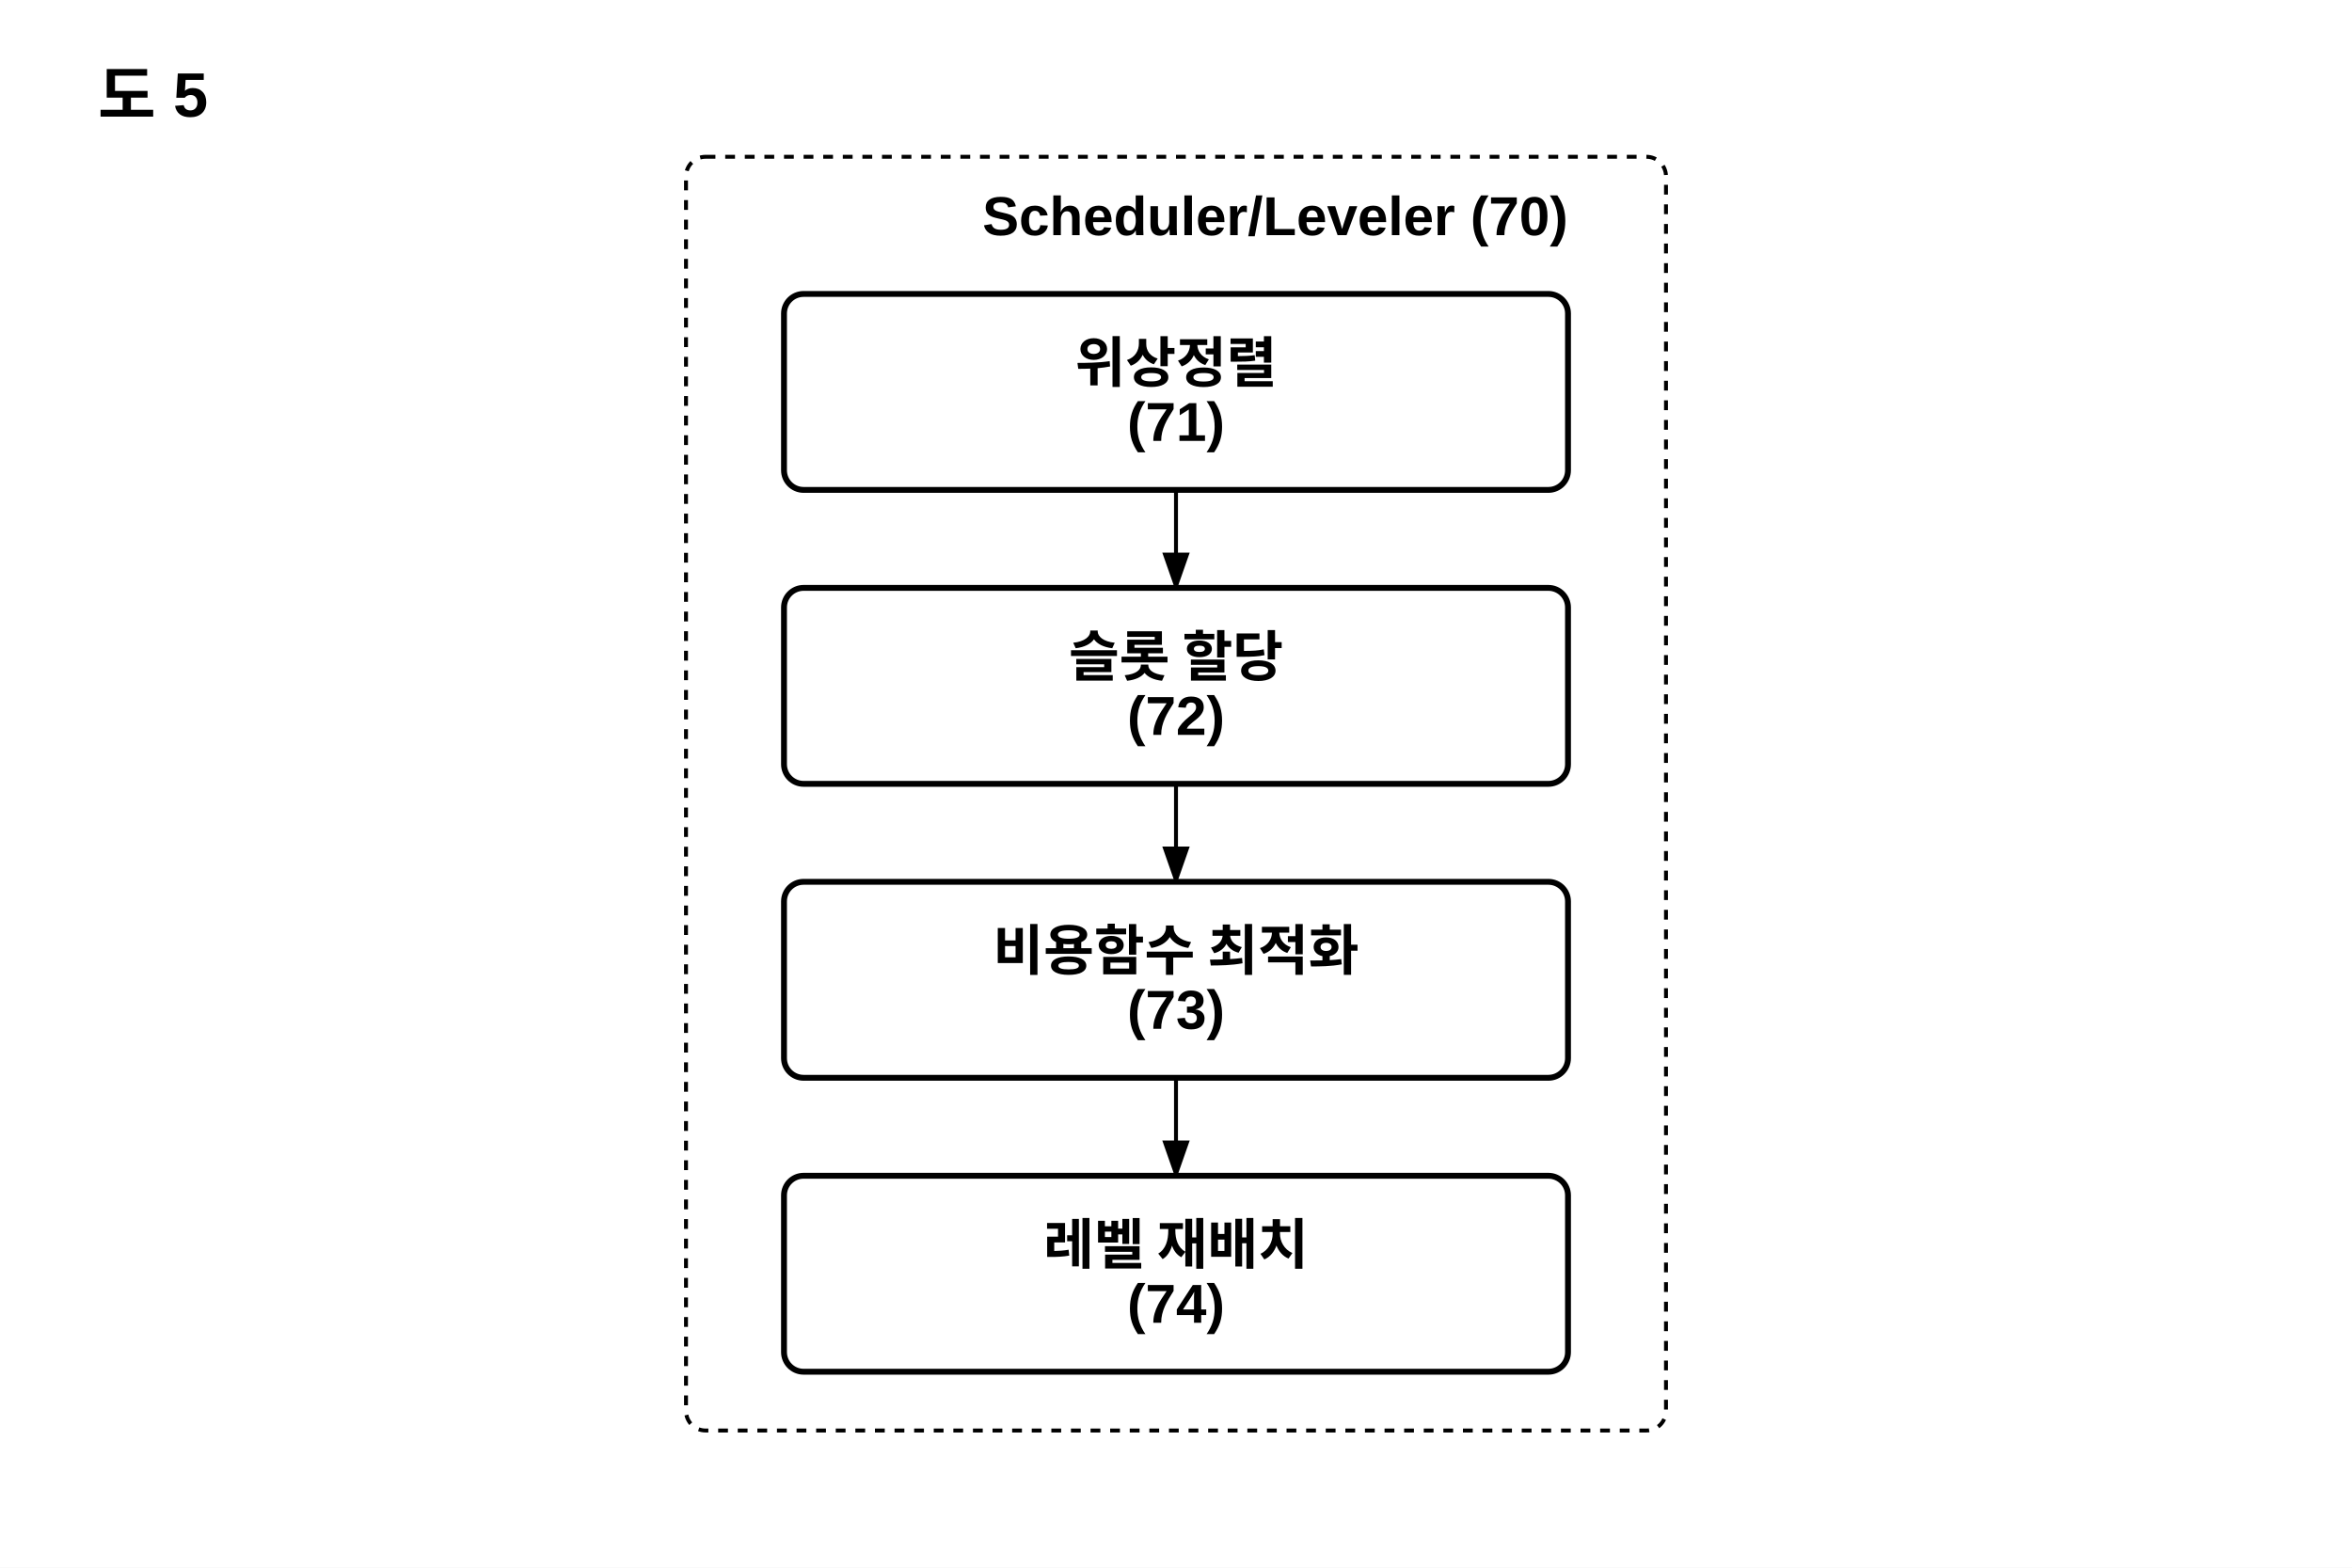
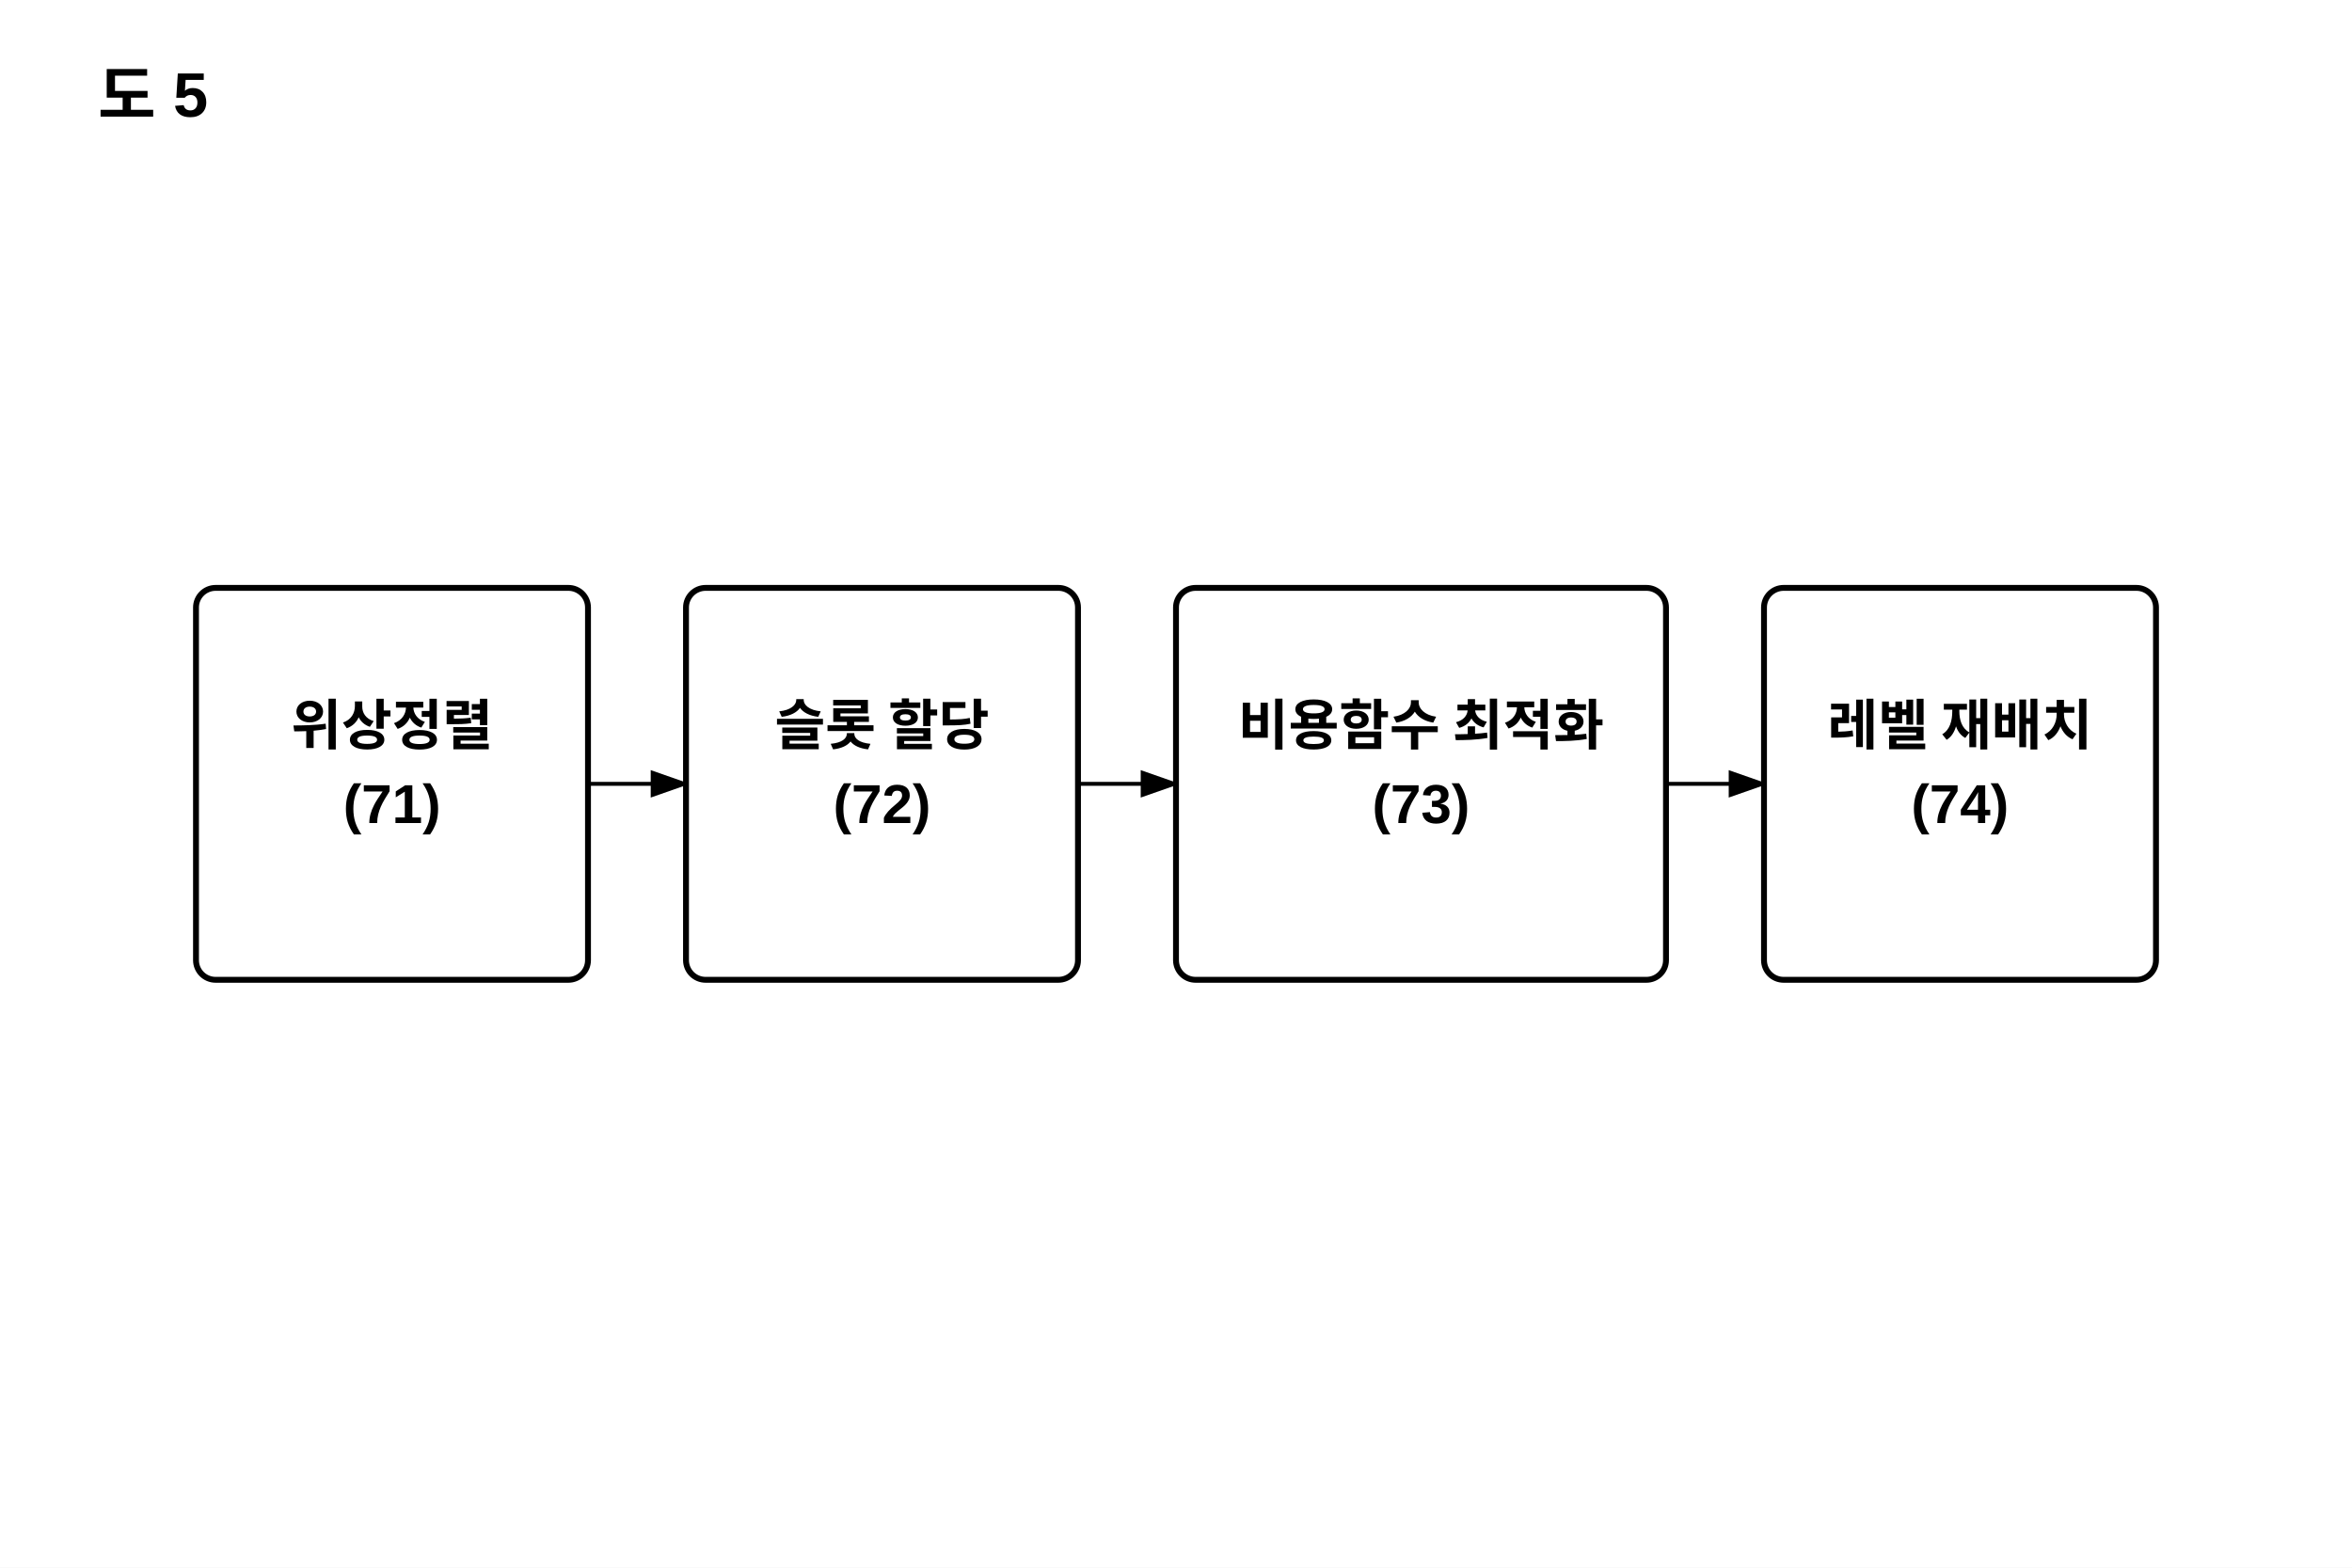
<svg xmlns="http://www.w3.org/2000/svg" width="1200" height="800" viewBox="0 0 1200 800">
  <rect width="100%" height="100%" fill="white" />
  <defs>
    <marker id="arrowhead" markerWidth="10" markerHeight="7" refX="9" refY="3.5" orient="auto">
      <polygon points="0 0, 10 3.5, 0 7" fill="black" />
    </marker>
  </defs>
  <text x="50" y="60" font-family="Arial, sans-serif" font-size="32" font-weight="bold">도 5</text>
-   <rect x="350" y="80" width="500" height="650" fill="none" stroke="black" stroke-width="2" stroke-dasharray="5,5" rx="10" />
-   <text x="800" y="120" text-anchor="end" font-family="Arial, sans-serif" font-size="28" font-weight="bold">Scheduler/Leveler (70)</text>
-   <rect x="400" y="150" width="400" height="100" fill="white" stroke="black" stroke-width="3" rx="10" />
-   <text x="600" y="195" text-anchor="middle" font-family="Arial, sans-serif" font-size="28" font-weight="bold">위상정렬</text>
-   <text x="600" y="225" text-anchor="middle" font-family="Arial, sans-serif" font-size="28" font-weight="bold">(71)</text>
-   <line x1="600" y1="250" x2="600" y2="300" stroke="black" stroke-width="2" marker-end="url(#arrowhead)" />
-   <rect x="400" y="300" width="400" height="100" fill="white" stroke="black" stroke-width="3" rx="10" />
-   <text x="600" y="345" text-anchor="middle" font-family="Arial, sans-serif" font-size="28" font-weight="bold">슬롯 할당</text>
-   <text x="600" y="375" text-anchor="middle" font-family="Arial, sans-serif" font-size="28" font-weight="bold">(72)</text>
-   <line x1="600" y1="400" x2="600" y2="450" stroke="black" stroke-width="2" marker-end="url(#arrowhead)" />
-   <rect x="400" y="450" width="400" height="100" fill="white" stroke="black" stroke-width="3" rx="10" />
-   <text x="600" y="495" text-anchor="middle" font-family="Arial, sans-serif" font-size="28" font-weight="bold">비용함수 최적화</text>
-   <text x="600" y="525" text-anchor="middle" font-family="Arial, sans-serif" font-size="28" font-weight="bold">(73)</text>
-   <line x1="600" y1="550" x2="600" y2="600" stroke="black" stroke-width="2" marker-end="url(#arrowhead)" />
-   <rect x="400" y="600" width="400" height="100" fill="white" stroke="black" stroke-width="3" rx="10" />
-   <text x="600" y="645" text-anchor="middle" font-family="Arial, sans-serif" font-size="28" font-weight="bold">레벨 재배치</text>
-   <text x="600" y="675" text-anchor="middle" font-family="Arial, sans-serif" font-size="28" font-weight="bold">(74)</text>
+   <rect x="100" y="300" width="200" height="200" fill="white" stroke="black" stroke-width="3" rx="10" />
+   <text x="200" y="380" text-anchor="middle" font-family="Arial, sans-serif" font-size="28" font-weight="bold">위상정렬</text>
+   <text x="200" y="420" text-anchor="middle" font-family="Arial, sans-serif" font-size="28" font-weight="bold">(71)</text>
+   <line x1="300" y1="400" x2="350" y2="400" stroke="black" stroke-width="2" marker-end="url(#arrowhead)" />
+   <rect x="350" y="300" width="200" height="200" fill="white" stroke="black" stroke-width="3" rx="10" />
+   <text x="450" y="380" text-anchor="middle" font-family="Arial, sans-serif" font-size="28" font-weight="bold">슬롯 할당</text>
+   <text x="450" y="420" text-anchor="middle" font-family="Arial, sans-serif" font-size="28" font-weight="bold">(72)</text>
+   <line x1="550" y1="400" x2="600" y2="400" stroke="black" stroke-width="2" marker-end="url(#arrowhead)" />
+   <rect x="600" y="300" width="250" height="200" fill="white" stroke="black" stroke-width="3" rx="10" />
+   <text x="725" y="380" text-anchor="middle" font-family="Arial, sans-serif" font-size="28" font-weight="bold">비용함수 최적화</text>
+   <text x="725" y="420" text-anchor="middle" font-family="Arial, sans-serif" font-size="28" font-weight="bold">(73)</text>
+   <line x1="850" y1="400" x2="900" y2="400" stroke="black" stroke-width="2" marker-end="url(#arrowhead)" />
+   <rect x="900" y="300" width="200" height="200" fill="white" stroke="black" stroke-width="3" rx="10" />
+   <text x="1000" y="380" text-anchor="middle" font-family="Arial, sans-serif" font-size="28" font-weight="bold">레벨 재배치</text>
+   <text x="1000" y="420" text-anchor="middle" font-family="Arial, sans-serif" font-size="28" font-weight="bold">(74)</text>
</svg>
